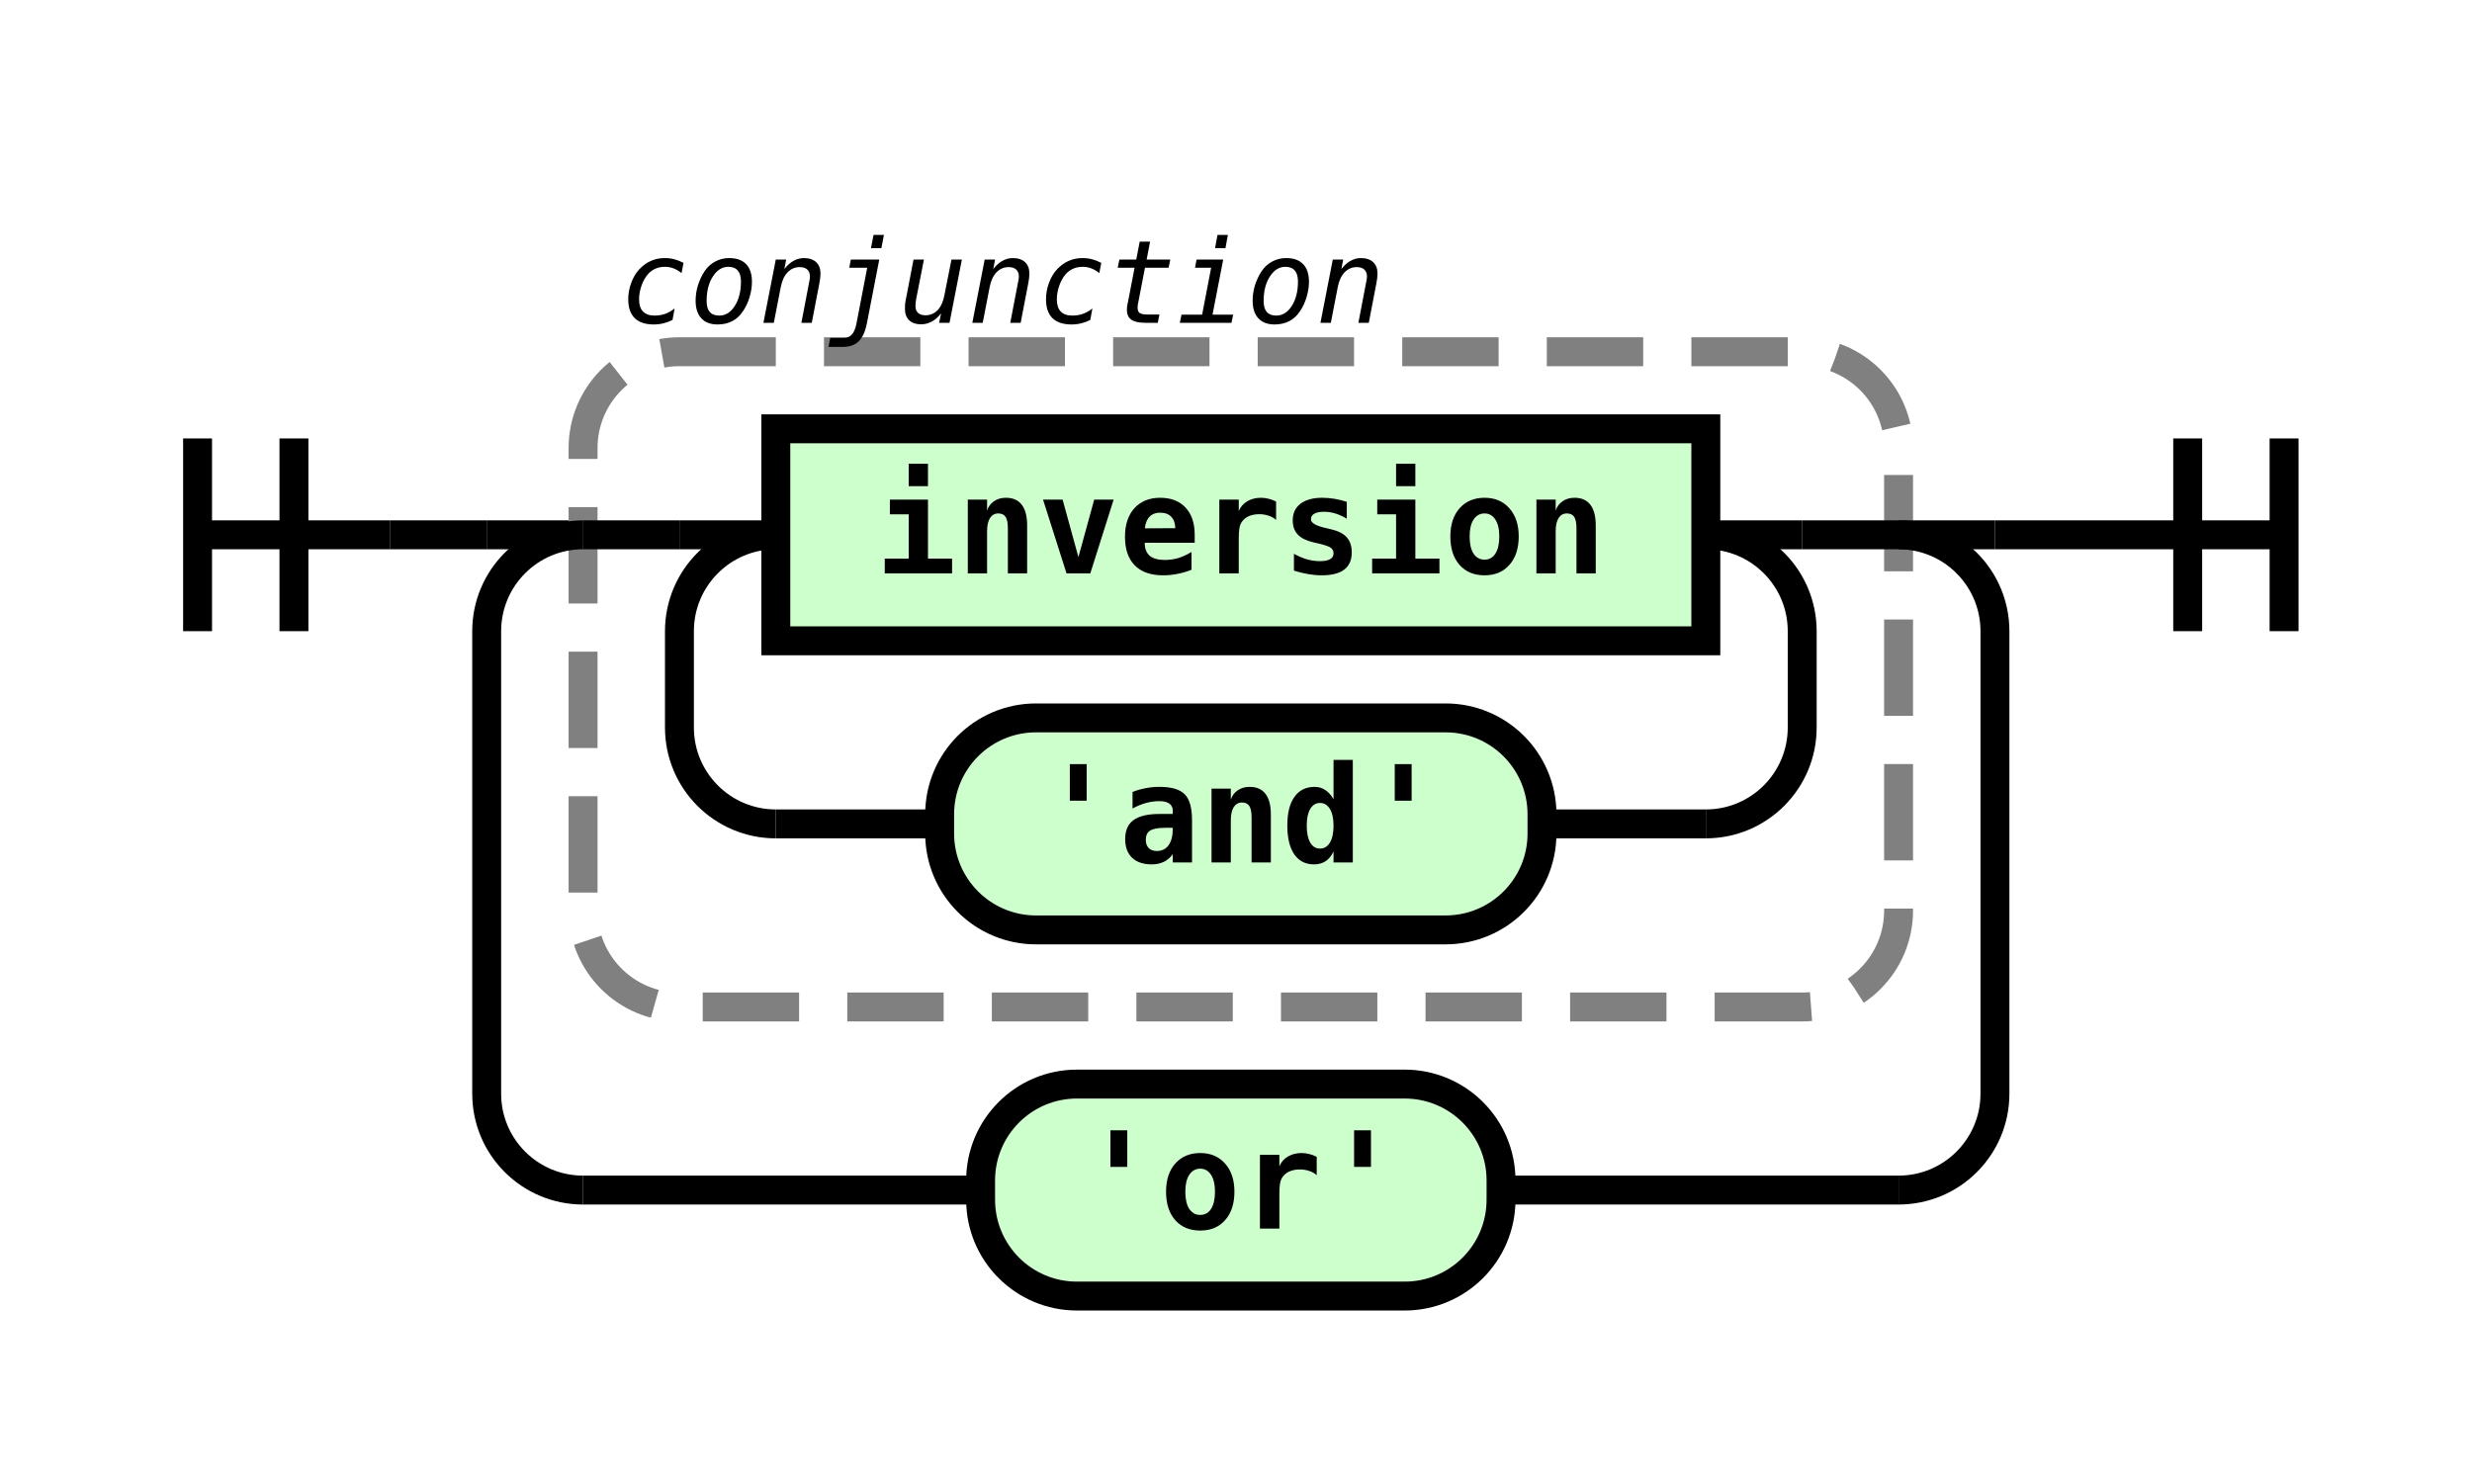
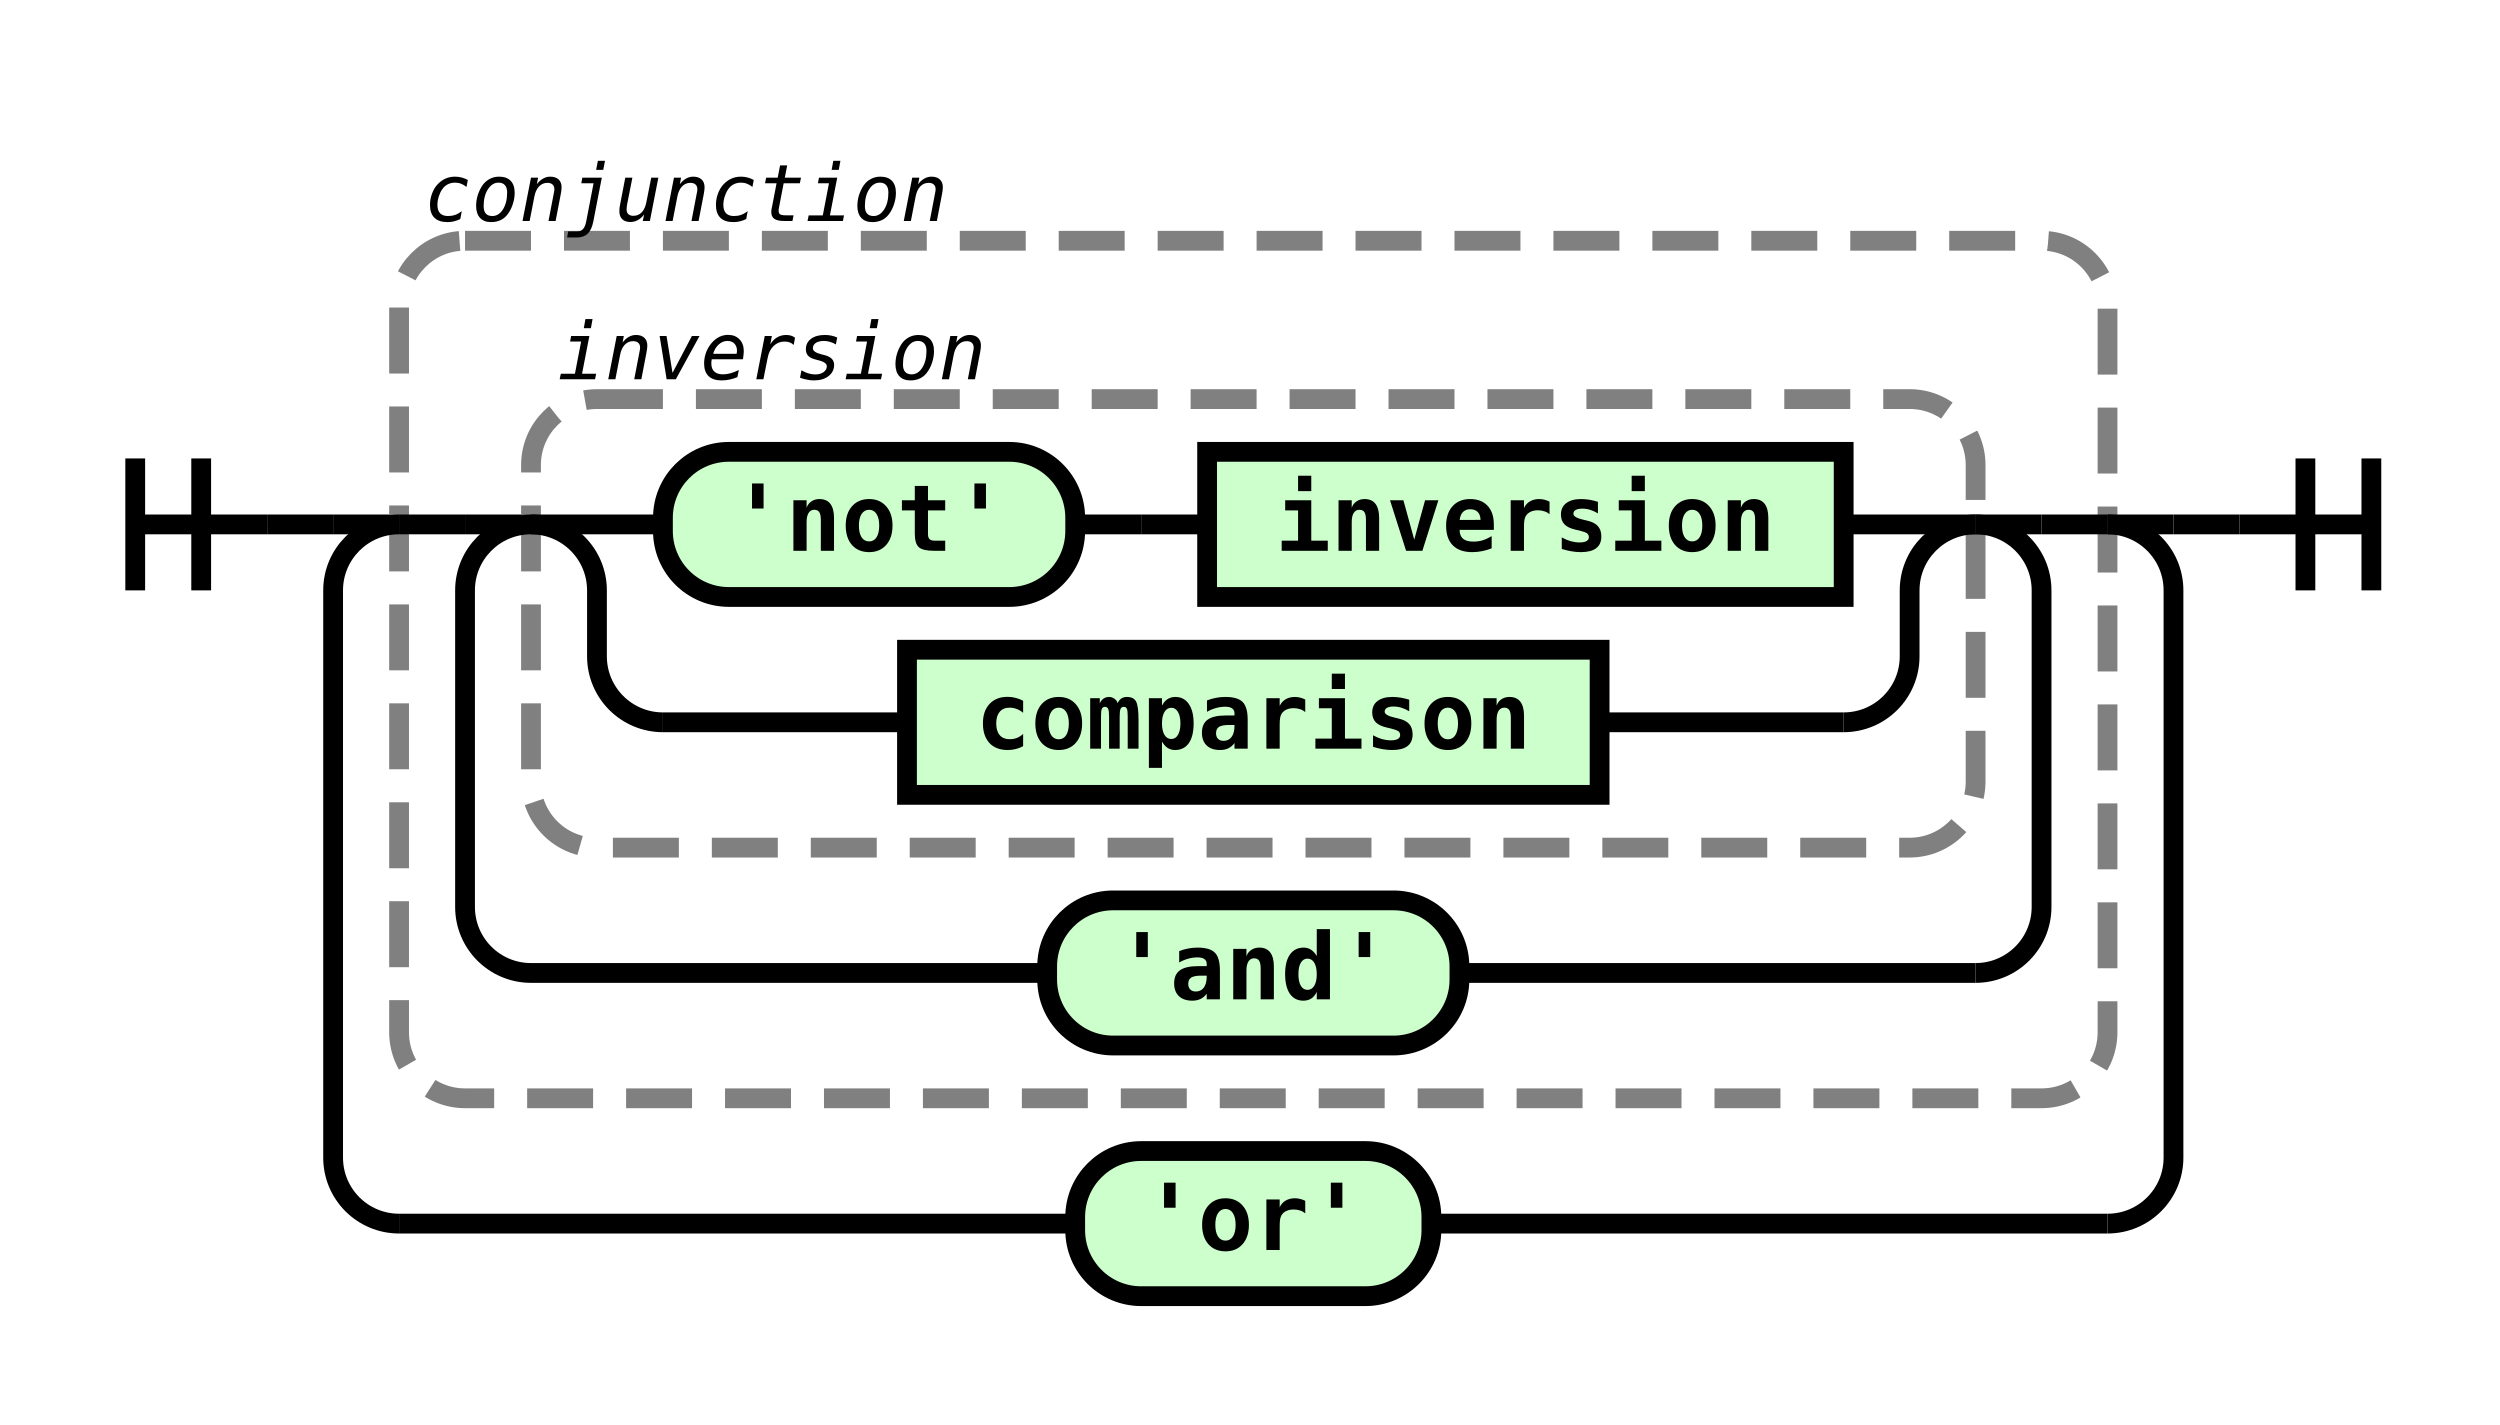
- <svg xmlns="http://www.w3.org/2000/svg" class="railroad-diagram" height="154" viewBox="0 0 256.5 154" width="256.5">
+ <svg xmlns="http://www.w3.org/2000/svg" class="railroad-diagram" height="216" viewBox="0 0 379.0 216" width="379.0">
  <g transform="translate(.5 .5)">
    <g>
-       <path d="M20 45v20m10 -20v20m-10 -10h20" />
+       <path d="M20 69v20m10 -20v20m-10 -10h20" />
    </g>
-     <path d="M40 55h10" />
+     <path d="M40 79h10" />
    <g>
-       <path d="M50 55h0.0" />
-       <path d="M206.5 55h0.0" />
-       <path d="M50.0 55h10" />
+       <path d="M50 79h0.0" />
+       <path d="M329.0 79h0.0" />
+       <path d="M50.0 79h10" />
      <g>
-         <path d="M60.0 55h0.0" />
-         <path d="M196.5 55h0.0" />
-         <rect class="group-box" height="68" rx="10" ry="10" width="136.5" x="60" y="36" />
+         <path d="M60.0 79h0.0" />
+         <path d="M319.0 79h0.0" />
+         <rect class="group-box" height="130" rx="10" ry="10" width="259" x="60" y="36" />
        <g>
-           <path d="M60.0 55h10.0" />
-           <path d="M186.5 55h10.0" />
-           <path d="M70.0 55h10" />
-           <g class="non-terminal ">
-             <path d="M80.0 55h0.0" />
-             <path d="M176.5 55h0.0" />
-             <rect height="22" width="96.5" x="80" y="44" />
-             <text x="128.25" y="59">inversion</text>
+           <path d="M60.0 79h10.0" />
+           <path d="M309.0 79h10.0" />
+           <path d="M70.0 79h10" />
+           <g>
+             <path d="M80.0 79h0.0" />
+             <path d="M299.0 79h0.0" />
+             <rect class="group-box" height="68" rx="10" ry="10" width="219" x="80" y="60" />
+             <g>
+               <path d="M80.0 79h0.0" />
+               <path d="M299.0 79h0.0" />
+               <path d="M80.0 79h20" />
+               <g>
+                 <path d="M100.0 79h0.0" />
+                 <path d="M279.0 79h0.0" />
+                 <g class="terminal ">
+                   <path d="M100.0 79h0.0" />
+                   <path d="M162.5 79h0.0" />
+                   <rect height="22" rx="10" ry="10" width="62.5" x="100" y="68" />
+                   <text x="131.25" y="83">'not'</text>
+                 </g>
+                 <path d="M162.5 79h10" />
+                 <path d="M172.5 79h10" />
+                 <g class="non-terminal ">
+                   <path d="M182.5 79h0.0" />
+                   <path d="M279.0 79h0.0" />
+                   <rect height="22" width="96.5" x="182.5" y="68" />
+                   <text x="230.75" y="83">inversion</text>
+                 </g>
+               </g>
+               <path d="M279.0 79h20" />
+               <path d="M80.0 79a10 10 0 0 1 10 10v10a10 10 0 0 0 10 10" />
+               <g class="non-terminal ">
+                 <path d="M100.0 109h37.0" />
+                 <path d="M242.0 109h37.0" />
+                 <rect height="22" width="105" x="137" y="98" />
+                 <text x="189.5" y="113">comparison</text>
+               </g>
+               <path d="M279.0 109a10 10 0 0 0 10 -10v-10a10 10 0 0 1 10 -10" />
+             </g>
+             <g class="non-terminal ">
+               <path d="M80.0 52h0.0" />
+               <path d="M153.0 52h0.0" />
+               <text class="comment" x="116.5" y="57">inversion</text>
+             </g>
          </g>
-           <path d="M176.5 55h10" />
-           <path d="M80.0 55a10 10 0 0 0 -10 10v10a10 10 0 0 0 10 10" />
+           <path d="M299.0 79h10" />
+           <path d="M80.0 79a10 10 0 0 0 -10 10v48a10 10 0 0 0 10 10" />
          <g class="terminal ">
-             <path d="M80.0 85h17.0" />
-             <path d="M159.5 85h17.0" />
-             <rect height="22" rx="10" ry="10" width="62.5" x="97" y="74" />
-             <text x="128.25" y="89">'and'</text>
+             <path d="M80.0 147h78.25" />
+             <path d="M220.75 147h78.25" />
+             <rect height="22" rx="10" ry="10" width="62.5" x="158.25" y="136" />
+             <text x="189.5" y="151">'and'</text>
          </g>
-           <path d="M176.5 85a10 10 0 0 0 10 -10v-10a10 10 0 0 0 -10 -10" />
+           <path d="M299.0 147a10 10 0 0 0 10 -10v-48a10 10 0 0 0 -10 -10" />
        </g>
        <g class="non-terminal ">
          <path d="M60.0 28h0.0" />
          <path d="M147.0 28h0.0" />
          <text class="comment" x="103.5" y="33">conjunction</text>
        </g>
      </g>
-       <path d="M196.5 55h10" />
-       <path d="M60.0 55a10 10 0 0 0 -10 10v48a10 10 0 0 0 10 10" />
+       <path d="M319.0 79h10" />
+       <path d="M60.0 79a10 10 0 0 0 -10 10v86a10 10 0 0 0 10 10" />
      <g class="terminal ">
-         <path d="M60.0 123h41.25" />
-         <path d="M155.25 123h41.25" />
-         <rect height="22" rx="10" ry="10" width="54" x="101.25" y="112" />
-         <text x="128.25" y="127">'or'</text>
+         <path d="M60.0 185h102.5" />
+         <path d="M216.5 185h102.5" />
+         <rect height="22" rx="10" ry="10" width="54" x="162.5" y="174" />
+         <text x="189.5" y="189">'or'</text>
      </g>
-       <path d="M196.5 123a10 10 0 0 0 10 -10v-48a10 10 0 0 0 -10 -10" />
+       <path d="M319.0 185a10 10 0 0 0 10 -10v-86a10 10 0 0 0 -10 -10" />
    </g>
-     <path d="M206.5 55h10" />
-     <path d="M 216.5 55 h 20 m -10 -10 v 20 m 10 -20 v 20" />
+     <path d="M329.0 79h10" />
+     <path d="M 339.0 79 h 20 m -10 -10 v 20 m 10 -20 v 20" />
  </g>
  <style>/*  */
	svg.railroad-diagram {
		background-color:hsl(30,20%,95%);
	}
	svg.railroad-diagram path {
		stroke-width:3;
		stroke:black;
		fill:rgba(0,0,0,0);
	}
	svg.railroad-diagram text {
		font:bold 14px monospace;
		text-anchor:middle;
	}
	svg.railroad-diagram text.label{
		text-anchor:start;
	}
	svg.railroad-diagram text.comment{
		font:italic 12px monospace;
	}
	svg.railroad-diagram rect{
		stroke-width:3;
		stroke:black;
		fill:hsl(120,100%,90%);
	}
	svg.railroad-diagram rect.group-box {
		stroke: gray;
		stroke-dasharray: 10 5;
		fill: none;
	}

/*  */
</style>
</svg>
